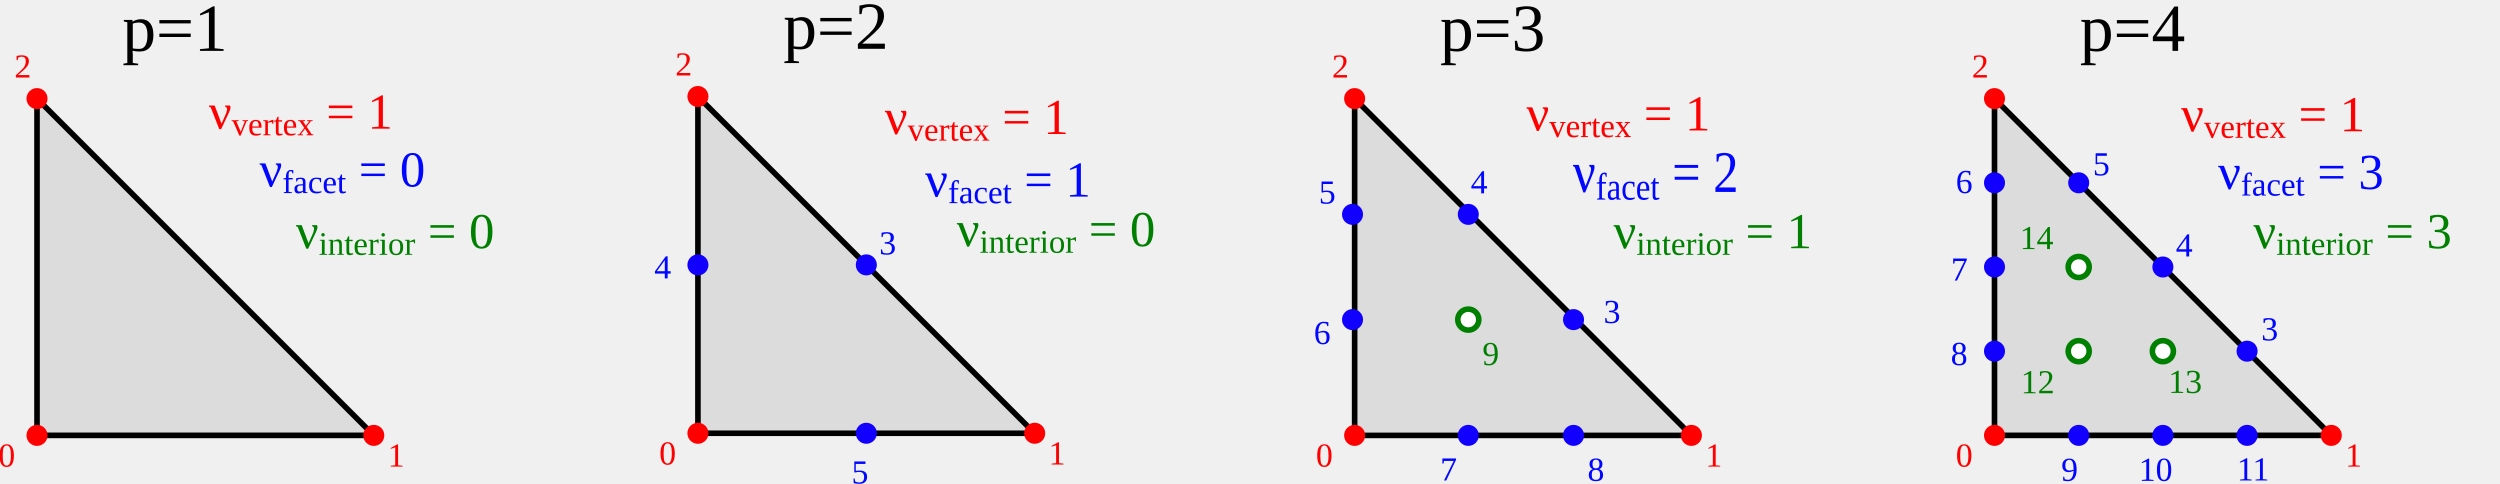
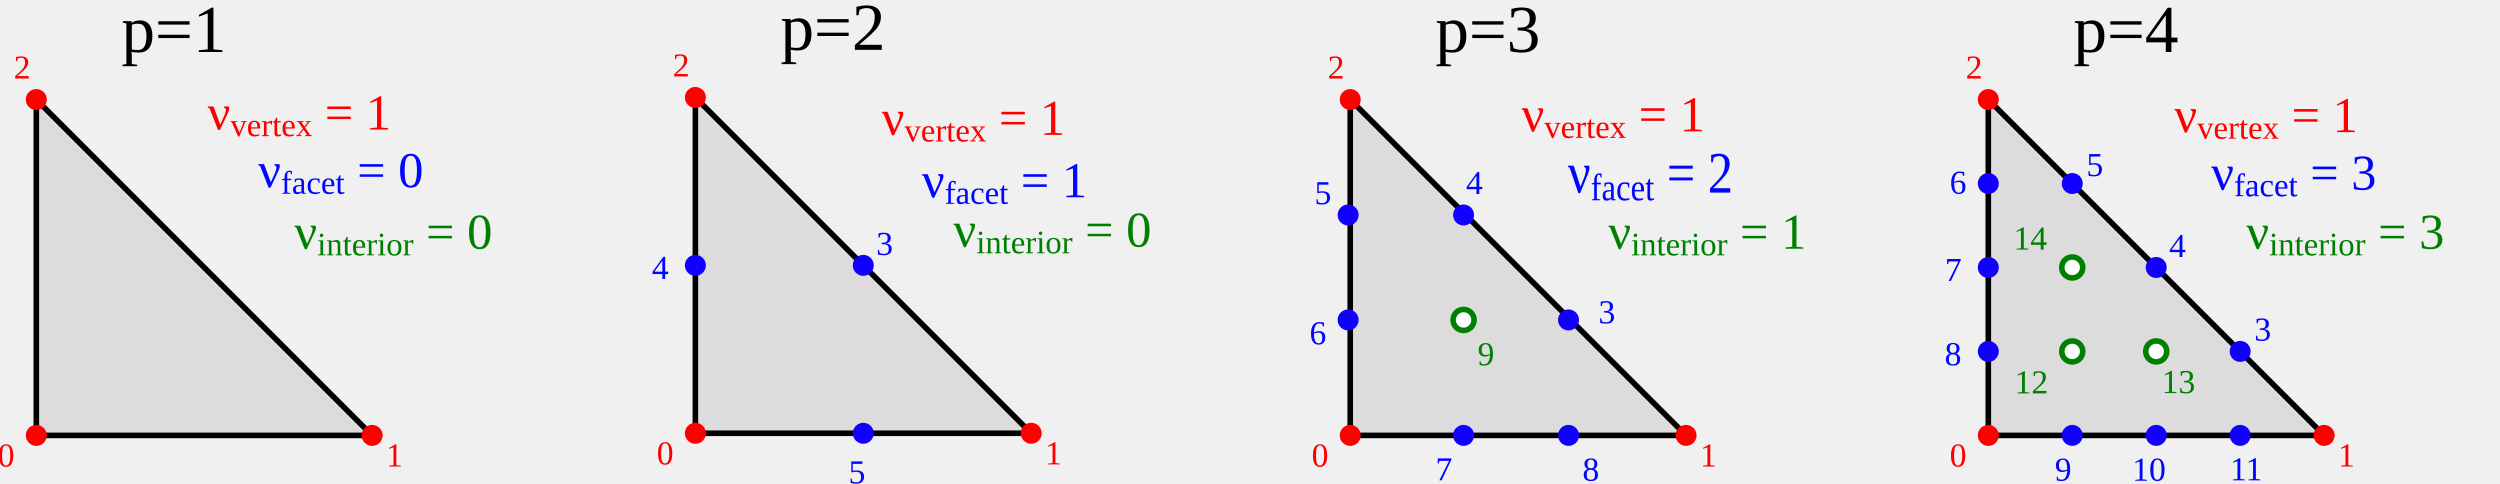
- <svg xmlns="http://www.w3.org/2000/svg" width="314.258mm" height="60.814mm" viewBox="0 0 314.258 60.814" version="1.1" id="svg5">
+ <svg xmlns="http://www.w3.org/2000/svg" width="315.142mm" height="60.99mm" viewBox="0 0 315.142 60.99" version="1.1" id="svg5">
  <defs id="defs2" />
-   <g id="layer1" transform="translate(95.93369,-14.06313)">
+   <g id="layer1" transform="translate(95.85793,-13.90914)">
    <path style="fill:#dcdcdc;fill-opacity:1;stroke:#000000;stroke-width:0.706;stroke-dasharray:none;stroke-opacity:1" d="m 154.781,26.458 v 42.333 l 42.333,10e-7 z" id="path1061" />
    <circle style="fill:#ff0000;fill-opacity:1;stroke:none;stroke-width:0.706;stroke-dasharray:none;stroke-opacity:1" id="path1117" cx="154.781" cy="68.792" r="1.323" />
    <ellipse style="fill:#ff0000;fill-opacity:1;stroke:none;stroke-width:0.706;stroke-dasharray:none;stroke-opacity:1" id="circle1119" cx="197.115" cy="68.792" rx="1.323" ry="1.323" />
    <circle style="fill:#1200ff;fill-opacity:1;stroke:none;stroke-width:0.706;stroke-dasharray:none;stroke-opacity:1" id="circle1127" cx="165.365" cy="68.792" r="1.323" />
    <ellipse style="fill:#1200ff;fill-opacity:1;stroke:none;stroke-width:0.706;stroke-dasharray:none;stroke-opacity:1" id="ellipse1129" cx="175.948" cy="68.792" rx="1.323" ry="1.323" />
    <ellipse style="fill:#1200ff;fill-opacity:1;stroke:none;stroke-width:0.706;stroke-dasharray:none;stroke-opacity:1" id="ellipse1131" cx="186.531" cy="68.792" rx="1.323" ry="1.323" />
    <ellipse style="fill:#1200ff;fill-opacity:1;stroke:none;stroke-width:0.706;stroke-dasharray:none;stroke-opacity:1" id="ellipse1133" cx="186.531" cy="58.208" rx="1.323" ry="1.323" />
    <ellipse style="fill:#ffffff;fill-opacity:1;stroke:#008000;stroke-width:0.706;stroke-dasharray:none;stroke-opacity:1" id="ellipse1135" cx="175.948" cy="58.208" rx="1.323" ry="1.323" />
    <ellipse style="fill:#ffffff;fill-opacity:1;stroke:#008000;stroke-width:0.706;stroke-dasharray:none;stroke-opacity:1" id="ellipse1137" cx="165.365" cy="58.208" rx="1.323" ry="1.323" />
    <ellipse style="fill:#1200ff;fill-opacity:1;stroke:none;stroke-width:0.706;stroke-dasharray:none;stroke-opacity:1" id="ellipse1139" cx="154.781" cy="58.208" rx="1.323" ry="1.323" />
    <ellipse style="fill:#1200ff;fill-opacity:1;stroke:none;stroke-width:0.706;stroke-dasharray:none;stroke-opacity:1" id="ellipse1141" cx="175.948" cy="47.625" rx="1.323" ry="1.323" />
    <ellipse style="fill:#ffffff;fill-opacity:1;stroke:#008000;stroke-width:0.706;stroke-dasharray:none;stroke-opacity:1" id="ellipse1143" cx="165.365" cy="47.625" rx="1.323" ry="1.323" />
    <ellipse style="fill:#1200ff;fill-opacity:1;stroke:none;stroke-width:0.706;stroke-dasharray:none;stroke-opacity:1" id="ellipse1145" cx="154.781" cy="47.625" rx="1.323" ry="1.323" />
    <ellipse style="fill:#1200ff;fill-opacity:1;stroke:none;stroke-width:0.706;stroke-dasharray:none;stroke-opacity:1" id="ellipse1147" cx="165.365" cy="37.042" rx="1.323" ry="1.323" />
    <ellipse style="fill:#1200ff;fill-opacity:1;stroke:none;stroke-width:0.706;stroke-dasharray:none;stroke-opacity:1" id="ellipse1149" cx="154.781" cy="37.042" rx="1.323" ry="1.323" />
    <ellipse style="fill:#ff0000;fill-opacity:1;stroke:none;stroke-width:0.706;stroke-dasharray:none;stroke-opacity:1" id="ellipse1151" cx="154.781" cy="26.458" rx="1.323" ry="1.323" />
    <text xml:space="preserve" style="font-size:4.233px;fill:#ffffff;fill-opacity:1;stroke:#ff0000;stroke-width:0.706;stroke-dasharray:none;stroke-opacity:1" x="149.921" y="72.718" id="text1207">
      <tspan id="tspan1205" style="font-size:4.233px;fill:#ff0000;fill-opacity:1;stroke:none;stroke-width:0.706;stroke-opacity:1" x="149.921" y="72.718">0</tspan>
    </text>
    <text xml:space="preserve" style="font-size:4.233px;fill:#ffffff;fill-opacity:1;stroke:#ff0000;stroke-width:0.706;stroke-dasharray:none;stroke-opacity:1" x="198.869" y="72.718" id="text1263">
      <tspan id="tspan1261" style="font-size:4.233px;fill:#ff0000;fill-opacity:1;stroke:none;stroke-width:0.706;stroke-opacity:1" x="198.869" y="72.718">1</tspan>
    </text>
    <text xml:space="preserve" style="font-size:4.233px;fill:#ffffff;fill-opacity:1;stroke:#ff0000;stroke-width:0.706;stroke-dasharray:none;stroke-opacity:1" x="151.932" y="23.812" id="text1267">
      <tspan id="tspan1265" style="font-size:4.233px;fill:#ff0000;fill-opacity:1;stroke:none;stroke-width:0.706;stroke-opacity:1" x="151.932" y="23.812">2</tspan>
    </text>
    <text xml:space="preserve" style="font-size:4.233px;fill:#0006ff;fill-opacity:1;stroke:none;stroke-width:0.706;stroke-dasharray:none;stroke-opacity:1" x="185.253" y="74.46" id="text1373">
      <tspan id="tspan1371" style="font-size:4.233px;fill:#0006ff;fill-opacity:1;stroke:none;stroke-width:0.706;stroke-opacity:1" x="185.253" y="74.46">11</tspan>
    </text>
    <text xml:space="preserve" style="font-size:4.233px;fill:#0006ff;fill-opacity:1;stroke:none;stroke-width:0.706;stroke-dasharray:none;stroke-opacity:1" x="188.32" y="56.843" id="text1479">
      <tspan id="tspan1477" style="font-size:4.233px;fill:#0006ff;fill-opacity:1;stroke:none;stroke-width:0.706;stroke-opacity:1" x="188.32" y="56.843">3</tspan>
    </text>
    <text xml:space="preserve" style="font-size:4.233px;fill:#0006ff;fill-opacity:1;stroke:none;stroke-width:0.706;stroke-dasharray:none;stroke-opacity:1" x="177.58" y="46.302" id="text1483">
      <tspan id="tspan1481" style="font-size:4.233px;fill:#0006ff;fill-opacity:1;stroke:none;stroke-width:0.706;stroke-opacity:1" x="177.58" y="46.302">4</tspan>
    </text>
    <text xml:space="preserve" style="font-size:4.233px;fill:#0006ff;fill-opacity:1;stroke:none;stroke-width:0.706;stroke-dasharray:none;stroke-opacity:1" x="167.153" y="36.096" id="text1487">
      <tspan id="tspan1485" style="font-size:4.233px;fill:#0006ff;fill-opacity:1;stroke:none;stroke-width:0.706;stroke-opacity:1" x="167.153" y="36.096">5</tspan>
    </text>
    <text xml:space="preserve" style="font-size:4.233px;fill:#0006ff;fill-opacity:1;stroke:none;stroke-width:0.706;stroke-dasharray:none;stroke-opacity:1" x="149.913" y="38.322" id="text1491">
      <tspan id="tspan1489" style="font-size:4.233px;fill:#0006ff;fill-opacity:1;stroke:none;stroke-width:0.706;stroke-opacity:1" x="149.913" y="38.322">6</tspan>
    </text>
    <text xml:space="preserve" style="font-size:4.233px;fill:#0006ff;fill-opacity:1;stroke:none;stroke-width:0.706;stroke-dasharray:none;stroke-opacity:1" x="149.303" y="49.325" id="text1495">
      <tspan id="tspan1493" style="font-size:4.233px;fill:#0006ff;fill-opacity:1;stroke:none;stroke-width:0.706;stroke-opacity:1" x="149.303" y="49.325">7</tspan>
    </text>
    <text xml:space="preserve" style="font-size:4.233px;fill:#0006ff;fill-opacity:1;stroke:none;stroke-width:0.706;stroke-dasharray:none;stroke-opacity:1" x="149.282" y="59.95" id="text1499">
      <tspan id="tspan1497" style="font-size:4.233px;fill:#0006ff;fill-opacity:1;stroke:none;stroke-width:0.706;stroke-opacity:1" x="149.282" y="59.95">8</tspan>
    </text>
    <text xml:space="preserve" style="font-size:4.233px;fill:#0006ff;fill-opacity:1;stroke:none;stroke-width:0.706;stroke-dasharray:none;stroke-opacity:1" x="163.163" y="74.502" id="text1503">
      <tspan id="tspan1501" style="font-size:4.233px;fill:#0006ff;fill-opacity:1;stroke:none;stroke-width:0.706;stroke-opacity:1" x="163.163" y="74.502">9</tspan>
    </text>
    <text xml:space="preserve" style="font-size:4.233px;fill:#0006ff;fill-opacity:1;stroke:none;stroke-width:0.706;stroke-dasharray:none;stroke-opacity:1" x="172.925" y="74.507" id="text1511">
      <tspan id="tspan1509" style="font-size:4.233px;fill:#0006ff;fill-opacity:1;stroke:none;stroke-width:0.706;stroke-opacity:1" x="172.925" y="74.507">10</tspan>
    </text>
    <text xml:space="preserve" style="font-size:4.233px;fill:#008000;fill-opacity:1;stroke:none;stroke-width:0.706;stroke-dasharray:none;stroke-opacity:1" x="176.638" y="63.458" id="text1515">
      <tspan id="tspan1513" style="font-size:4.233px;fill:#008000;fill-opacity:1;stroke:none;stroke-width:0.706;stroke-opacity:1" x="176.638" y="63.458">13</tspan>
    </text>
    <text xml:space="preserve" style="font-size:4.233px;fill:#008000;fill-opacity:1;stroke:none;stroke-width:0.706;stroke-dasharray:none;stroke-opacity:1" x="158.096" y="63.5" id="text1519">
      <tspan id="tspan1517" style="font-size:4.233px;fill:#008000;fill-opacity:1;stroke:none;stroke-width:0.706;stroke-opacity:1" x="158.096" y="63.5">12</tspan>
    </text>
    <text xml:space="preserve" style="font-size:4.233px;fill:#008000;fill-opacity:1;stroke:none;stroke-width:0.706;stroke-dasharray:none;stroke-opacity:1" x="157.96" y="45.373" id="text1523">
      <tspan id="tspan1521" style="font-size:4.233px;fill:#008000;fill-opacity:1;stroke:none;stroke-width:0.706;stroke-opacity:1" x="157.96" y="45.373">14</tspan>
    </text>
    <text xml:space="preserve" style="font-size:6.35px;fill:#0006ff;fill-opacity:1;stroke:none;stroke-width:0.706;stroke-dasharray:none;stroke-opacity:1" x="182.887" y="37.82" id="text1629">
      <tspan id="tspan1627" style="font-size:6.35px;stroke-width:0.706" x="182.887" y="37.82">ν<tspan style="font-size:65%;baseline-shift:sub" id="tspan2357">facet</tspan> = 3</tspan>
    </text>
    <text xml:space="preserve" style="font-size:6.35px;fill:#0006ff;fill-opacity:1;stroke:none;stroke-width:0.706;stroke-dasharray:none;stroke-opacity:1" x="54.24" y="63.5" id="text2361">
      <tspan id="tspan2359" style="stroke-width:0.706" x="54.24" y="63.5" />
    </text>
    <text xml:space="preserve" style="font-size:6.35px;fill:#ff0000;fill-opacity:1;stroke:none;stroke-width:0.706;stroke-dasharray:none;stroke-opacity:1" x="178.24" y="30.561" id="text2365">
      <tspan id="tspan2363" style="fill:#ff0000;fill-opacity:1;stroke-width:0.706" x="178.24" y="30.561">ν<tspan style="font-size:65%;baseline-shift:sub" id="tspan2473">vertex</tspan> = 1</tspan>
    </text>
    <text xml:space="preserve" style="font-size:6.35px;fill:#008000;fill-opacity:1;stroke:none;stroke-width:0.706;stroke-dasharray:none;stroke-opacity:1" x="187.314" y="45.269" id="text2369">
      <tspan id="tspan2367" style="fill:#008000;fill-opacity:1;stroke-width:0.706" x="187.314" y="45.269">ν<tspan style="font-size:65%;baseline-shift:sub" id="tspan2475">interior</tspan> = 3</tspan>
    </text>
    <text xml:space="preserve" style="font-size:8.467px;fill:#008000;fill-opacity:1;stroke:none;stroke-width:0.706;stroke-dasharray:none;stroke-opacity:1" x="165.506" y="20.458" id="text2479">
      <tspan id="tspan2477" style="font-size:8.467px;fill:#000000;fill-opacity:1;stroke-width:0.706" x="165.506" y="20.458">p=4</tspan>
    </text>
    <path style="fill:#dcdcdc;fill-opacity:1;stroke:#000000;stroke-width:0.706;stroke-dasharray:none;stroke-opacity:1" d="M -8.202,26.194 V 68.527 l 42.333,10e-7 z" id="path2583" />
    <circle style="fill:#ff0000;fill-opacity:1;stroke:none;stroke-width:0.706;stroke-dasharray:none;stroke-opacity:1" id="circle2585" cx="-8.202" cy="68.527" r="1.323" />
    <ellipse style="fill:#ff0000;fill-opacity:1;stroke:none;stroke-width:0.706;stroke-dasharray:none;stroke-opacity:1" id="ellipse2587" cx="34.131" cy="68.527" rx="1.323" ry="1.323" />
    <ellipse style="fill:#1200ff;fill-opacity:1;stroke:none;stroke-width:0.706;stroke-dasharray:none;stroke-opacity:1" id="ellipse2591" cx="12.965" cy="68.527" rx="1.323" ry="1.323" />
    <ellipse style="fill:#1200ff;fill-opacity:1;stroke:none;stroke-width:0.706;stroke-dasharray:none;stroke-opacity:1" id="ellipse2603" cx="12.965" cy="47.36" rx="1.323" ry="1.323" />
    <ellipse style="fill:#1200ff;fill-opacity:1;stroke:none;stroke-width:0.706;stroke-dasharray:none;stroke-opacity:1" id="ellipse2607" cx="-8.202" cy="47.36" rx="1.323" ry="1.323" />
    <ellipse style="fill:#ff0000;fill-opacity:1;stroke:none;stroke-width:0.706;stroke-dasharray:none;stroke-opacity:1" id="ellipse2613" cx="-8.202" cy="26.194" rx="1.323" ry="1.323" />
    <text xml:space="preserve" style="font-size:4.233px;fill:#ffffff;fill-opacity:1;stroke:#ff0000;stroke-width:0.706;stroke-dasharray:none;stroke-opacity:1" x="-13.062" y="72.453" id="text2617">
      <tspan id="tspan2615" style="font-size:4.233px;fill:#ff0000;fill-opacity:1;stroke:none;stroke-width:0.706;stroke-opacity:1" x="-13.062" y="72.453">0</tspan>
    </text>
    <text xml:space="preserve" style="font-size:4.233px;fill:#ffffff;fill-opacity:1;stroke:#ff0000;stroke-width:0.706;stroke-dasharray:none;stroke-opacity:1" x="35.886" y="72.453" id="text2621">
      <tspan id="tspan2619" style="font-size:4.233px;fill:#ff0000;fill-opacity:1;stroke:none;stroke-width:0.706;stroke-opacity:1" x="35.886" y="72.453">1</tspan>
    </text>
    <text xml:space="preserve" style="font-size:4.233px;fill:#ffffff;fill-opacity:1;stroke:#ff0000;stroke-width:0.706;stroke-dasharray:none;stroke-opacity:1" x="-11.051" y="23.548" id="text2625">
      <tspan id="tspan2623" style="font-size:4.233px;fill:#ff0000;fill-opacity:1;stroke:none;stroke-width:0.706;stroke-opacity:1" x="-11.051" y="23.548">2</tspan>
    </text>
    <text xml:space="preserve" style="font-size:4.233px;fill:#0006ff;fill-opacity:1;stroke:none;stroke-width:0.706;stroke-dasharray:none;stroke-opacity:1" x="14.597" y="46.037" id="text2637">
      <tspan id="tspan2635" style="font-size:4.233px;fill:#0006ff;fill-opacity:1;stroke:none;stroke-width:0.706;stroke-opacity:1" x="14.597" y="46.037">3</tspan>
    </text>
    <text xml:space="preserve" style="font-size:4.233px;fill:#0006ff;fill-opacity:1;stroke:none;stroke-width:0.706;stroke-dasharray:none;stroke-opacity:1" x="-13.68" y="49.06" id="text2649">
      <tspan id="tspan2647" style="font-size:4.233px;fill:#0006ff;fill-opacity:1;stroke:none;stroke-width:0.706;stroke-opacity:1" x="-13.68" y="49.06">4</tspan>
    </text>
    <text xml:space="preserve" style="font-size:4.233px;fill:#0006ff;fill-opacity:1;stroke:none;stroke-width:0.706;stroke-dasharray:none;stroke-opacity:1" x="11.11" y="74.835" id="text2661">
      <tspan id="tspan2659" style="font-size:4.233px;fill:#0006ff;fill-opacity:1;stroke:none;stroke-width:0.706;stroke-opacity:1" x="11.11" y="74.835">5</tspan>
    </text>
    <text xml:space="preserve" style="font-size:6.35px;fill:#0006ff;fill-opacity:1;stroke:none;stroke-width:0.706;stroke-dasharray:none;stroke-opacity:1" x="20.354" y="38.775" id="text2679">
      <tspan id="tspan2677" style="font-size:6.35px;stroke-width:0.706" x="20.354" y="38.775">ν<tspan style="font-size:65%;baseline-shift:sub" id="tspan2675">facet</tspan> = 1</tspan>
    </text>
    <text xml:space="preserve" style="font-size:6.35px;fill:#ff0000;fill-opacity:1;stroke:none;stroke-width:0.706;stroke-dasharray:none;stroke-opacity:1" x="15.286" y="30.91" id="text2685">
      <tspan id="tspan2683" style="fill:#ff0000;fill-opacity:1;stroke-width:0.706" x="15.286" y="30.91">ν<tspan style="font-size:65%;baseline-shift:sub" id="tspan2681">vertex</tspan> = 1</tspan>
    </text>
    <text xml:space="preserve" style="font-size:6.35px;fill:#008000;fill-opacity:1;stroke:none;stroke-width:0.706;stroke-dasharray:none;stroke-opacity:1" x="24.331" y="45.005" id="text2691">
      <tspan id="tspan2689" style="fill:#008000;fill-opacity:1;stroke-width:0.706" x="24.331" y="45.005">ν<tspan style="font-size:65%;baseline-shift:sub" id="tspan2687">interior</tspan> = 0</tspan>
    </text>
    <text xml:space="preserve" style="font-size:8.467px;fill:#008000;fill-opacity:1;stroke:none;stroke-width:0.706;stroke-dasharray:none;stroke-opacity:1" x="2.523" y="20.193" id="text2695">
      <tspan id="tspan2693" style="font-size:8.467px;fill:#000000;fill-opacity:1;stroke-width:0.706" x="2.523" y="20.193">p=2</tspan>
    </text>
    <path style="fill:#dcdcdc;fill-opacity:1;stroke:#000000;stroke-width:0.706;stroke-dasharray:none;stroke-opacity:1" d="M 74.348,26.458 V 68.792 l 42.333,10e-7 z" id="path2697" />
    <circle style="fill:#ff0000;fill-opacity:1;stroke:none;stroke-width:0.706;stroke-dasharray:none;stroke-opacity:1" id="circle2699" cx="74.348" cy="68.792" r="1.323" />
    <ellipse style="fill:#ff0000;fill-opacity:1;stroke:none;stroke-width:0.706;stroke-dasharray:none;stroke-opacity:1" id="ellipse2701" cx="116.681" cy="68.792" rx="1.323" ry="1.323" />
    <circle style="fill:#1200ff;fill-opacity:1;stroke:none;stroke-width:0.706;stroke-dasharray:none;stroke-opacity:1" id="circle2703" cx="88.635" cy="68.792" r="1.323" />
    <ellipse style="fill:#1200ff;fill-opacity:1;stroke:none;stroke-width:0.706;stroke-dasharray:none;stroke-opacity:1" id="ellipse2707" cx="101.865" cy="68.792" rx="1.323" ry="1.323" />
    <ellipse style="fill:#1200ff;fill-opacity:1;stroke:none;stroke-width:0.706;stroke-dasharray:none;stroke-opacity:1" id="ellipse2709" cx="101.865" cy="54.24" rx="1.323" ry="1.323" />
    <ellipse style="fill:#ffffff;fill-opacity:1;stroke:#008000;stroke-width:0.706;stroke-dasharray:none;stroke-opacity:1" id="ellipse2713" cx="88.635" cy="54.24" rx="1.323" ry="1.323" />
    <ellipse style="fill:#1200ff;fill-opacity:1;stroke:none;stroke-width:0.706;stroke-dasharray:none;stroke-opacity:1" id="ellipse2715" cx="74.083" cy="54.24" rx="1.323" ry="1.323" />
    <ellipse style="fill:#1200ff;fill-opacity:1;stroke:none;stroke-width:0.706;stroke-dasharray:none;stroke-opacity:1" id="ellipse2723" cx="88.635" cy="41.01" rx="1.323" ry="1.323" />
    <ellipse style="fill:#1200ff;fill-opacity:1;stroke:none;stroke-width:0.706;stroke-dasharray:none;stroke-opacity:1" id="ellipse2725" cx="74.083" cy="41.01" rx="1.323" ry="1.323" />
    <ellipse style="fill:#ff0000;fill-opacity:1;stroke:none;stroke-width:0.706;stroke-dasharray:none;stroke-opacity:1" id="ellipse2727" cx="74.348" cy="26.458" rx="1.323" ry="1.323" />
    <text xml:space="preserve" style="font-size:4.233px;fill:#ffffff;fill-opacity:1;stroke:#ff0000;stroke-width:0.706;stroke-dasharray:none;stroke-opacity:1" x="69.488" y="72.718" id="text2731">
      <tspan id="tspan2729" style="font-size:4.233px;fill:#ff0000;fill-opacity:1;stroke:none;stroke-width:0.706;stroke-opacity:1" x="69.488" y="72.718">0</tspan>
    </text>
    <text xml:space="preserve" style="font-size:4.233px;fill:#ffffff;fill-opacity:1;stroke:#ff0000;stroke-width:0.706;stroke-dasharray:none;stroke-opacity:1" x="118.436" y="72.718" id="text2735">
      <tspan id="tspan2733" style="font-size:4.233px;fill:#ff0000;fill-opacity:1;stroke:none;stroke-width:0.706;stroke-opacity:1" x="118.436" y="72.718">1</tspan>
    </text>
    <text xml:space="preserve" style="font-size:4.233px;fill:#ffffff;fill-opacity:1;stroke:#ff0000;stroke-width:0.706;stroke-dasharray:none;stroke-opacity:1" x="71.499" y="23.813" id="text2739">
      <tspan id="tspan2737" style="font-size:4.233px;fill:#ff0000;fill-opacity:1;stroke:none;stroke-width:0.706;stroke-opacity:1" x="71.499" y="23.813">2</tspan>
    </text>
    <text xml:space="preserve" style="font-size:4.233px;fill:#0006ff;fill-opacity:1;stroke:none;stroke-width:0.706;stroke-dasharray:none;stroke-opacity:1" x="103.624" y="74.502" id="text2743">
      <tspan id="tspan2741" style="font-size:4.233px;fill:#0006ff;fill-opacity:1;stroke:none;stroke-width:0.706;stroke-opacity:1" x="103.624" y="74.502">8</tspan>
    </text>
    <text xml:space="preserve" style="font-size:4.233px;fill:#0006ff;fill-opacity:1;stroke:none;stroke-width:0.706;stroke-dasharray:none;stroke-opacity:1" x="105.643" y="54.659" id="text2747">
      <tspan id="tspan2745" style="font-size:4.233px;fill:#0006ff;fill-opacity:1;stroke:none;stroke-width:0.706;stroke-opacity:1" x="105.643" y="54.659">3</tspan>
    </text>
    <text xml:space="preserve" style="font-size:4.233px;fill:#0006ff;fill-opacity:1;stroke:none;stroke-width:0.706;stroke-dasharray:none;stroke-opacity:1" x="88.944" y="38.365" id="text2755">
      <tspan id="tspan2753" style="font-size:4.233px;fill:#0006ff;fill-opacity:1;stroke:none;stroke-width:0.706;stroke-opacity:1" x="88.944" y="38.365">4</tspan>
    </text>
    <text xml:space="preserve" style="font-size:4.233px;fill:#0006ff;fill-opacity:1;stroke:none;stroke-width:0.706;stroke-dasharray:none;stroke-opacity:1" x="69.848" y="39.645" id="text2759">
      <tspan id="tspan2757" style="font-size:4.233px;fill:#0006ff;fill-opacity:1;stroke:none;stroke-width:0.706;stroke-opacity:1" x="69.848" y="39.645">5</tspan>
    </text>
    <text xml:space="preserve" style="font-size:4.233px;fill:#0006ff;fill-opacity:1;stroke:none;stroke-width:0.706;stroke-dasharray:none;stroke-opacity:1" x="69.215" y="57.305" id="text2767">
      <tspan id="tspan2765" style="font-size:4.233px;fill:#0006ff;fill-opacity:1;stroke:none;stroke-width:0.706;stroke-opacity:1" x="69.215" y="57.305">6</tspan>
    </text>
    <text xml:space="preserve" style="font-size:4.233px;fill:#0006ff;fill-opacity:1;stroke:none;stroke-width:0.706;stroke-dasharray:none;stroke-opacity:1" x="85.098" y="74.46" id="text2771">
      <tspan id="tspan2769" style="font-size:4.233px;fill:#0006ff;fill-opacity:1;stroke:none;stroke-width:0.706;stroke-opacity:1" x="85.098" y="74.46">7</tspan>
    </text>
    <text xml:space="preserve" style="font-size:4.233px;fill:#008000;fill-opacity:1;stroke:none;stroke-width:0.706;stroke-dasharray:none;stroke-opacity:1" x="90.403" y="59.95" id="text2783">
      <tspan id="tspan2781" style="font-size:4.233px;fill:#008000;fill-opacity:1;stroke:none;stroke-width:0.706;stroke-opacity:1" x="90.403" y="59.95">9</tspan>
    </text>
    <text xml:space="preserve" style="font-size:6.859px;fill:#0006ff;fill-opacity:1;stroke:none;stroke-width:0.762;stroke-dasharray:none;stroke-opacity:1" x="109.938" y="35.353" id="text2793" transform="scale(0.9258168,1.080127)">
      <tspan id="tspan2791" style="font-size:6.859px;stroke-width:0.762" x="109.938" y="35.353">ν<tspan style="font-size:4.458px;baseline-shift:sub;stroke-width:0.762" id="tspan2789">facet</tspan> = 2</tspan>
    </text>
    <text xml:space="preserve" style="font-size:6.35px;fill:#ff0000;fill-opacity:1;stroke:none;stroke-width:0.706;stroke-dasharray:none;stroke-opacity:1" x="95.94" y="30.461" id="text2799">
      <tspan id="tspan2797" style="fill:#ff0000;fill-opacity:1;stroke-width:0.706" x="95.94" y="30.461">ν<tspan style="font-size:65%;baseline-shift:sub" id="tspan2795">vertex</tspan> = 1</tspan>
    </text>
    <text xml:space="preserve" style="font-size:6.35px;fill:#008000;fill-opacity:1;stroke:none;stroke-width:0.706;stroke-dasharray:none;stroke-opacity:1" x="106.881" y="45.269" id="text2805">
      <tspan id="tspan2803" style="fill:#008000;fill-opacity:1;stroke-width:0.706" x="106.881" y="45.269">ν<tspan style="font-size:65%;baseline-shift:sub" id="tspan2801">interior</tspan> = 1</tspan>
    </text>
    <text xml:space="preserve" style="font-size:8.467px;fill:#008000;fill-opacity:1;stroke:none;stroke-width:0.706;stroke-dasharray:none;stroke-opacity:1" x="85.073" y="20.458" id="text2809">
      <tspan id="tspan2807" style="font-size:8.467px;fill:#000000;fill-opacity:1;stroke-width:0.706" x="85.073" y="20.458">p=3</tspan>
    </text>
    <path style="fill:#dcdcdc;fill-opacity:1;stroke:#000000;stroke-width:0.706;stroke-dasharray:none;stroke-opacity:1" d="m -91.281,26.458 v 42.333 l 42.333,10e-7 z" id="path2811" />
    <circle style="fill:#ff0000;fill-opacity:1;stroke:none;stroke-width:0.706;stroke-dasharray:none;stroke-opacity:1" id="circle2813" cx="-91.281" cy="68.792" r="1.323" />
    <ellipse style="fill:#ff0000;fill-opacity:1;stroke:none;stroke-width:0.706;stroke-dasharray:none;stroke-opacity:1" id="ellipse2815" cx="-48.948" cy="68.792" rx="1.323" ry="1.323" />
    <ellipse style="fill:#ff0000;fill-opacity:1;stroke:none;stroke-width:0.706;stroke-dasharray:none;stroke-opacity:1" id="ellipse2823" cx="-91.281" cy="26.458" rx="1.323" ry="1.323" />
    <text xml:space="preserve" style="font-size:4.233px;fill:#ffffff;fill-opacity:1;stroke:#ff0000;stroke-width:0.706;stroke-dasharray:none;stroke-opacity:1" x="-96.141" y="72.718" id="text2827">
      <tspan id="tspan2825" style="font-size:4.233px;fill:#ff0000;fill-opacity:1;stroke:none;stroke-width:0.706;stroke-opacity:1" x="-96.141" y="72.718">0</tspan>
    </text>
    <text xml:space="preserve" style="font-size:4.233px;fill:#ffffff;fill-opacity:1;stroke:#ff0000;stroke-width:0.706;stroke-dasharray:none;stroke-opacity:1" x="-47.193" y="72.718" id="text2831">
      <tspan id="tspan2829" style="font-size:4.233px;fill:#ff0000;fill-opacity:1;stroke:none;stroke-width:0.706;stroke-opacity:1" x="-47.193" y="72.718">1</tspan>
    </text>
    <text xml:space="preserve" style="font-size:4.233px;fill:#ffffff;fill-opacity:1;stroke:#ff0000;stroke-width:0.706;stroke-dasharray:none;stroke-opacity:1" x="-94.13" y="23.812" id="text2835">
      <tspan id="tspan2833" style="font-size:4.233px;fill:#ff0000;fill-opacity:1;stroke:none;stroke-width:0.706;stroke-opacity:1" x="-94.13" y="23.812">2</tspan>
    </text>
    <text xml:space="preserve" style="font-size:6.35px;fill:#0006ff;fill-opacity:1;stroke:none;stroke-width:0.706;stroke-dasharray:none;stroke-opacity:1" x="-63.308" y="37.506" id="text2853">
      <tspan id="tspan2851" style="font-size:6.35px;stroke-width:0.706" x="-63.308" y="37.506">ν<tspan style="font-size:65%;baseline-shift:sub" id="tspan2551">facet</tspan> = 0</tspan>
    </text>
    <text xml:space="preserve" style="font-size:6.35px;fill:#ff0000;fill-opacity:1;stroke:none;stroke-width:0.706;stroke-dasharray:none;stroke-opacity:1" x="-69.683" y="30.238" id="text2859">
      <tspan id="tspan2857" style="fill:#ff0000;fill-opacity:1;stroke-width:0.706" x="-69.683" y="30.238">ν<tspan style="font-size:65%;baseline-shift:sub" id="tspan2855">vertex</tspan> = 1</tspan>
    </text>
    <text xml:space="preserve" style="font-size:6.35px;fill:#008000;fill-opacity:1;stroke:none;stroke-width:0.706;stroke-dasharray:none;stroke-opacity:1" x="-58.748" y="45.269" id="text2865">
      <tspan id="tspan2863" style="fill:#008000;fill-opacity:1;stroke-width:0.706" x="-58.748" y="45.269">ν<tspan style="font-size:65%;baseline-shift:sub" id="tspan2861">interior</tspan> = 0</tspan>
    </text>
    <text xml:space="preserve" style="font-size:8.467px;fill:#008000;fill-opacity:1;stroke:none;stroke-width:0.706;stroke-dasharray:none;stroke-opacity:1" x="-80.556" y="20.458" id="text2869">
      <tspan id="tspan2867" style="font-size:8.467px;fill:#000000;fill-opacity:1;stroke-width:0.706" x="-80.556" y="20.458">p=1</tspan>
    </text>
  </g>
</svg>
